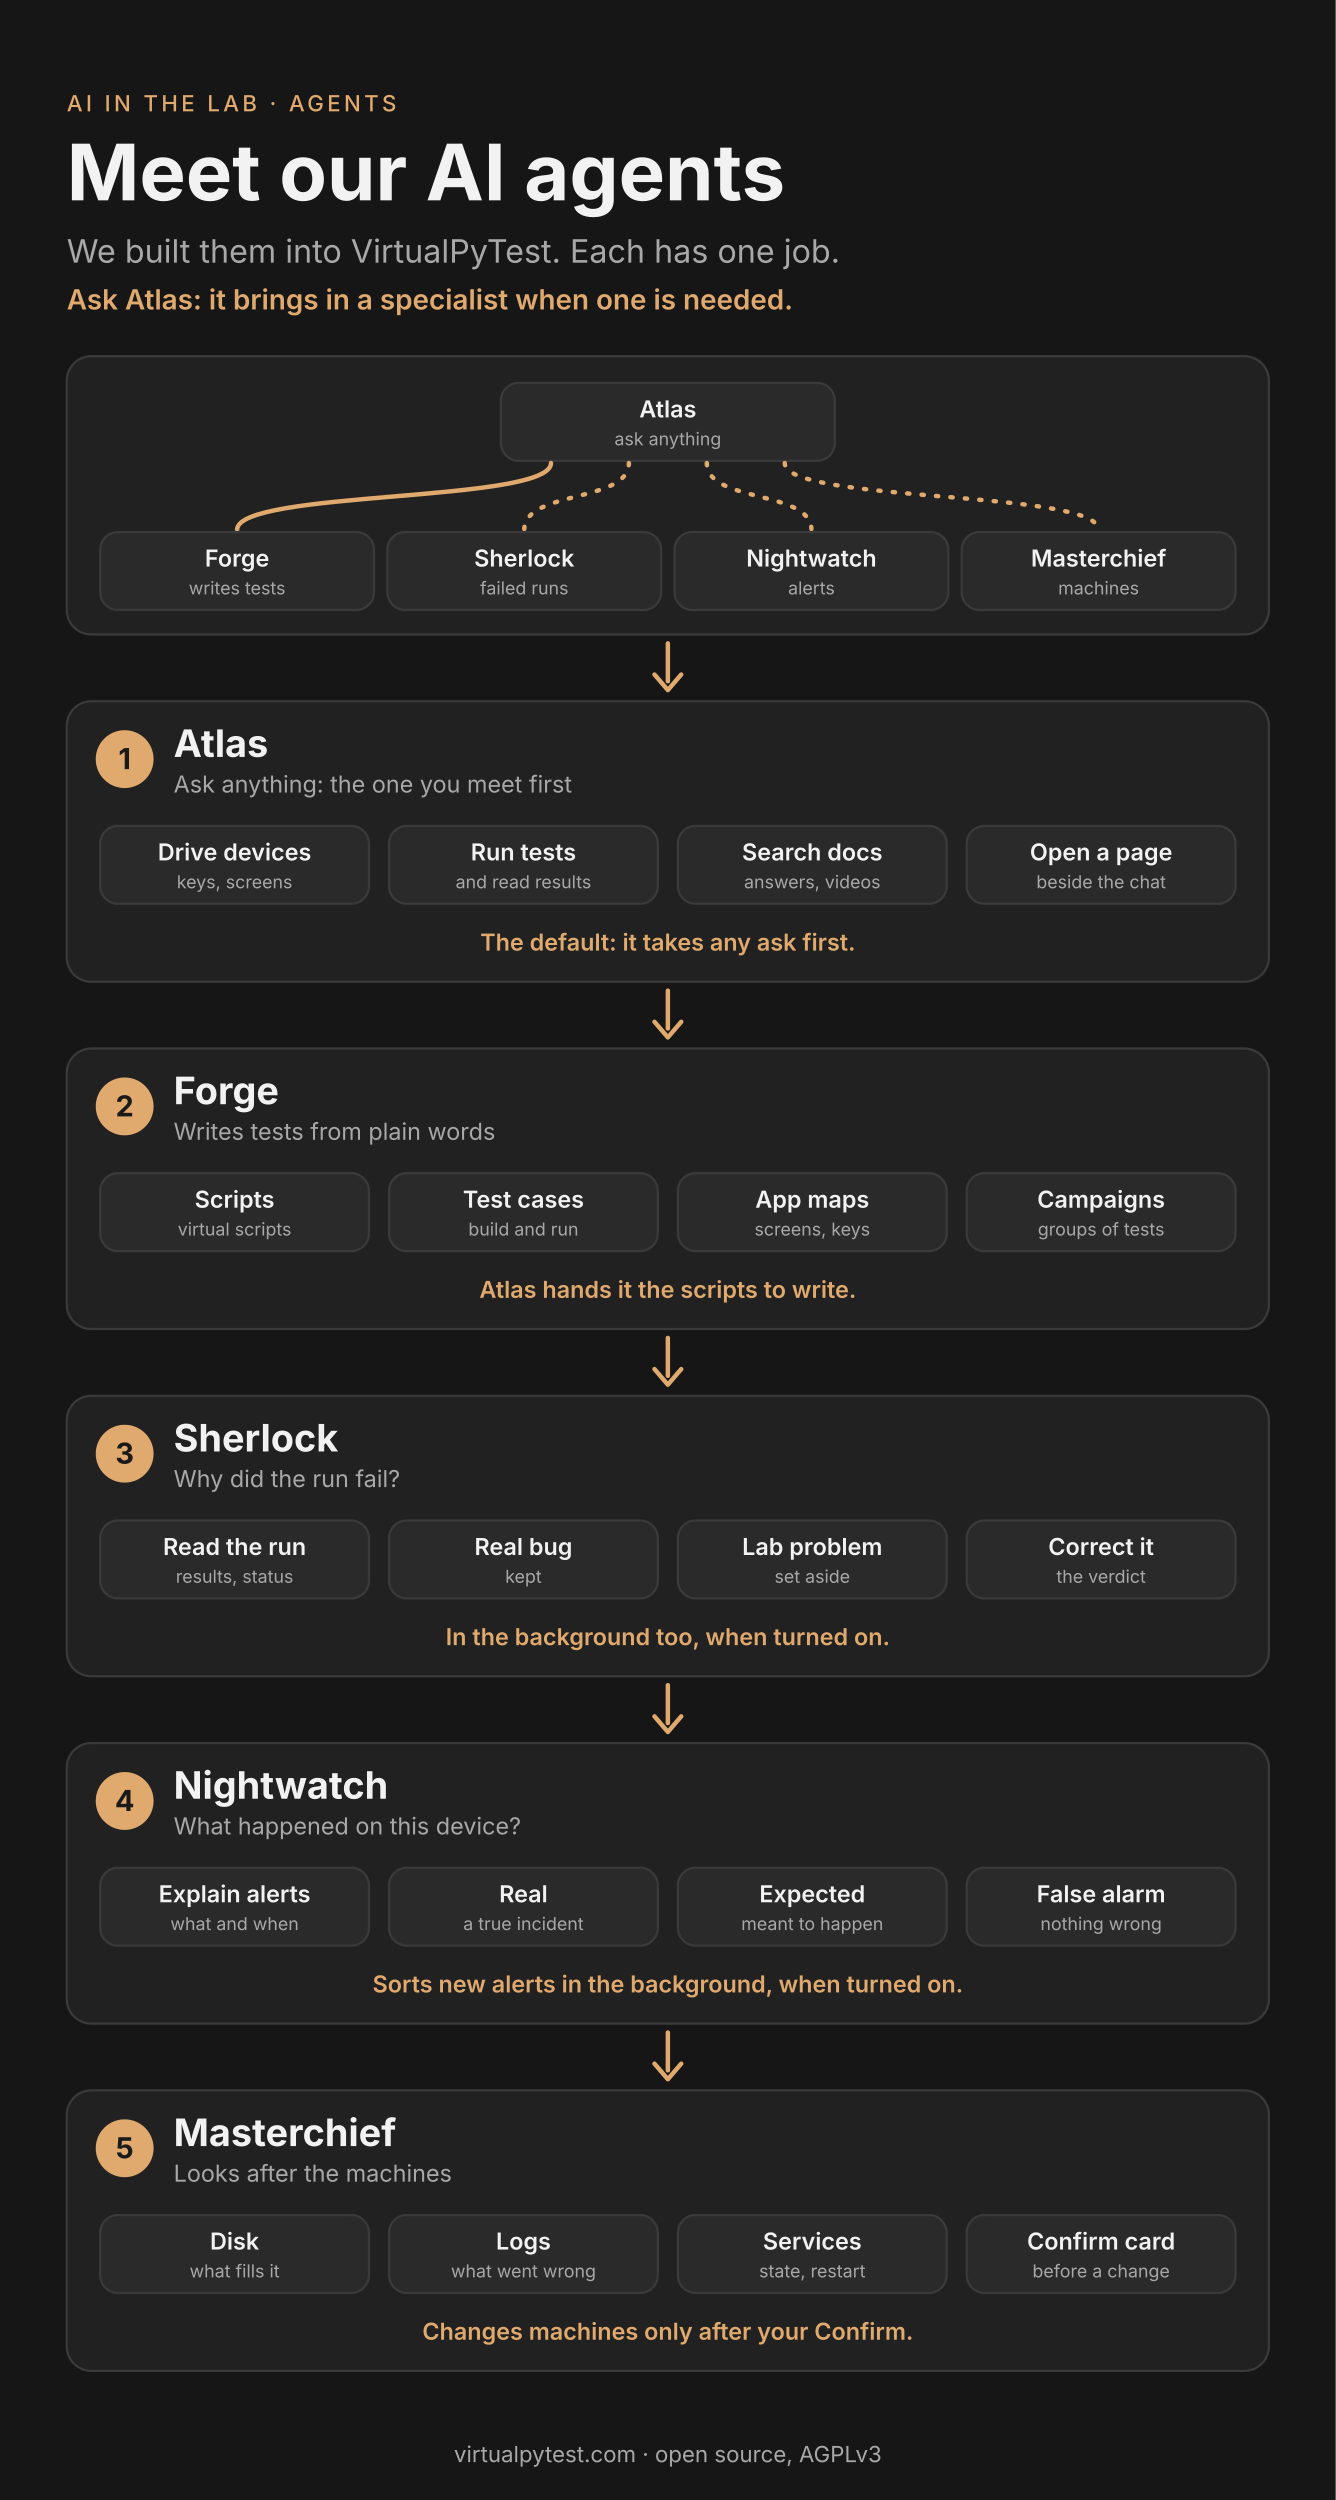
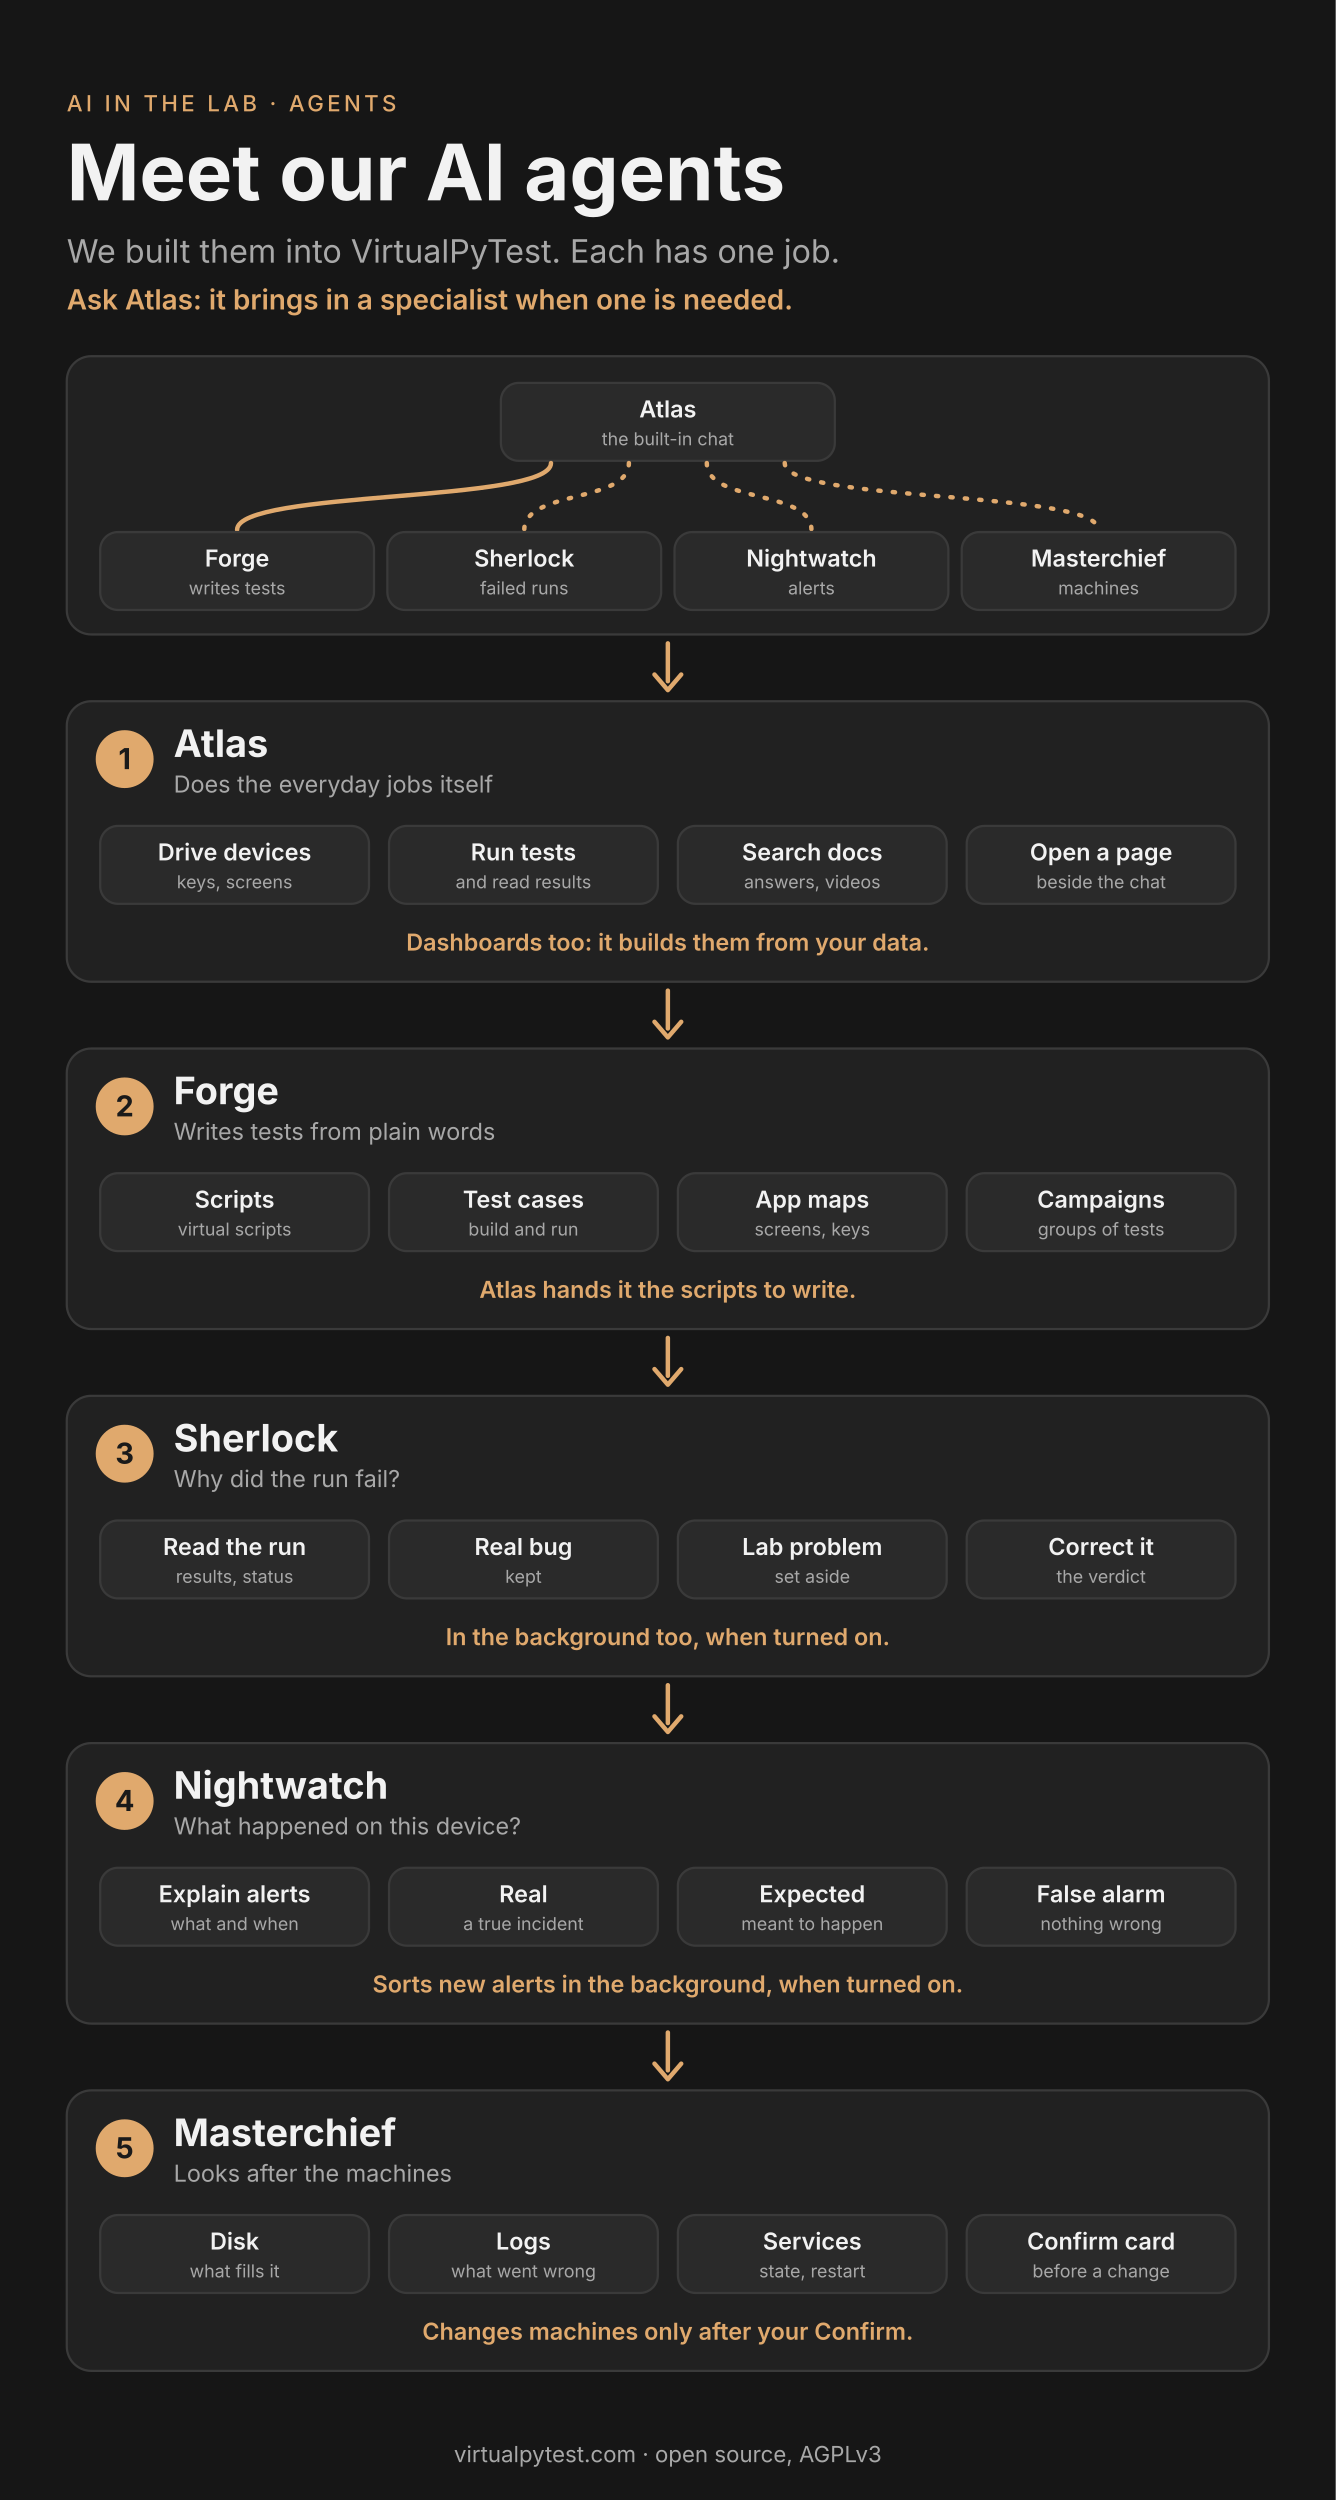
<svg xmlns="http://www.w3.org/2000/svg" viewBox="0 0 1200 2246" width="1200" height="2246" role="img">
  <rect width="1200" height="2246" fill="#161616" />
  <text x="60" y="100" font-family="Geist,Inter,system-ui,-apple-system,Segoe UI,Helvetica,Arial,sans-serif" font-size="20" font-weight="500" fill="#e0a96d" text-anchor="start" letter-spacing="3">AI IN THE LAB · AGENTS</text>
  <text x="60" y="180" font-family="Geist,Inter,system-ui,-apple-system,Segoe UI,Helvetica,Arial,sans-serif" font-size="70" font-weight="700" fill="#f2f2f2" text-anchor="start" letter-spacing="0">Meet our AI agents</text>
  <text x="60" y="236" font-family="Geist,Inter,system-ui,-apple-system,Segoe UI,Helvetica,Arial,sans-serif" font-size="29" font-weight="400" fill="#a8a8a8" text-anchor="start" letter-spacing="0">We built them into VirtualPyTest. Each has one job.</text>
  <text x="60" y="278" font-family="Geist,Inter,system-ui,-apple-system,Segoe UI,Helvetica,Arial,sans-serif" font-size="25" font-weight="600" fill="#e0a96d" text-anchor="start" letter-spacing="0">Ask Atlas: it brings in a specialist when one is needed.</text>
  <rect x="60" y="320" width="1080" height="250" rx="22" fill="#212121" stroke="#3a3a3a" stroke-width="2" />
  <rect x="450" y="344" width="300" height="70" rx="16" fill="#2a2a2a" stroke="#3a3a3a" stroke-width="2" />
  <text x="600.0" y="375" font-family="Geist,Inter,system-ui,-apple-system,Segoe UI,Helvetica,Arial,sans-serif" font-size="21" font-weight="600" fill="#f2f2f2" text-anchor="middle" letter-spacing="0">Atlas</text>
-   <text x="600.0" y="400" font-family="Geist,Inter,system-ui,-apple-system,Segoe UI,Helvetica,Arial,sans-serif" font-size="16" font-weight="400" fill="#a8a8a8" text-anchor="middle" letter-spacing="0">ask anything</text>
+   <text x="600.0" y="400" font-family="Geist,Inter,system-ui,-apple-system,Segoe UI,Helvetica,Arial,sans-serif" font-size="16" font-weight="400" fill="#a8a8a8" text-anchor="middle" letter-spacing="0">the built-in chat</text>
  <path d="M495 416C495 452 213 440 213 476" fill="none" stroke="#e0a96d" stroke-width="4" stroke-linecap="round" />
  <rect x="90" y="478" width="246" height="70" rx="16" fill="#2a2a2a" stroke="#3a3a3a" stroke-width="2" />
  <text x="213.0" y="509" font-family="Geist,Inter,system-ui,-apple-system,Segoe UI,Helvetica,Arial,sans-serif" font-size="21" font-weight="600" fill="#f2f2f2" text-anchor="middle" letter-spacing="0">Forge</text>
  <text x="213.0" y="534" font-family="Geist,Inter,system-ui,-apple-system,Segoe UI,Helvetica,Arial,sans-serif" font-size="16" font-weight="400" fill="#a8a8a8" text-anchor="middle" letter-spacing="0">writes tests</text>
  <path d="M565 416C565 452 471 440 471 476" fill="none" stroke="#e0a96d" stroke-width="4" stroke-linecap="round" stroke-dasharray="2 11" />
  <rect x="348" y="478" width="246" height="70" rx="16" fill="#2a2a2a" stroke="#3a3a3a" stroke-width="2" />
  <text x="471.0" y="509" font-family="Geist,Inter,system-ui,-apple-system,Segoe UI,Helvetica,Arial,sans-serif" font-size="21" font-weight="600" fill="#f2f2f2" text-anchor="middle" letter-spacing="0">Sherlock</text>
  <text x="471.0" y="534" font-family="Geist,Inter,system-ui,-apple-system,Segoe UI,Helvetica,Arial,sans-serif" font-size="16" font-weight="400" fill="#a8a8a8" text-anchor="middle" letter-spacing="0">failed runs</text>
  <path d="M635 416C635 452 729 440 729 476" fill="none" stroke="#e0a96d" stroke-width="4" stroke-linecap="round" stroke-dasharray="2 11" />
  <rect x="606" y="478" width="246" height="70" rx="16" fill="#2a2a2a" stroke="#3a3a3a" stroke-width="2" />
  <text x="729.0" y="509" font-family="Geist,Inter,system-ui,-apple-system,Segoe UI,Helvetica,Arial,sans-serif" font-size="21" font-weight="600" fill="#f2f2f2" text-anchor="middle" letter-spacing="0">Nightwatch</text>
  <text x="729.0" y="534" font-family="Geist,Inter,system-ui,-apple-system,Segoe UI,Helvetica,Arial,sans-serif" font-size="16" font-weight="400" fill="#a8a8a8" text-anchor="middle" letter-spacing="0">alerts</text>
  <path d="M705 416C705 452 987 440 987 476" fill="none" stroke="#e0a96d" stroke-width="4" stroke-linecap="round" stroke-dasharray="2 11" />
  <rect x="864" y="478" width="246" height="70" rx="16" fill="#2a2a2a" stroke="#3a3a3a" stroke-width="2" />
  <text x="987.0" y="509" font-family="Geist,Inter,system-ui,-apple-system,Segoe UI,Helvetica,Arial,sans-serif" font-size="21" font-weight="600" fill="#f2f2f2" text-anchor="middle" letter-spacing="0">Masterchief</text>
  <text x="987.0" y="534" font-family="Geist,Inter,system-ui,-apple-system,Segoe UI,Helvetica,Arial,sans-serif" font-size="16" font-weight="400" fill="#a8a8a8" text-anchor="middle" letter-spacing="0">machines</text>
  <path d="M600 578V612" stroke="#e0a96d" stroke-width="4" stroke-linecap="round" />
  <path d="M588 606L600 620L612 606" fill="none" stroke="#e0a96d" stroke-width="4" stroke-linecap="round" stroke-linejoin="round" />
  <rect x="60" y="630" width="1080" height="252" rx="22" fill="#212121" stroke="#3a3a3a" stroke-width="2" />
  <circle cx="112" cy="682" r="26" fill="#e0a96d" />
  <text x="112" y="691" font-family="Geist,Inter,system-ui,-apple-system,Segoe UI,Helvetica,Arial,sans-serif" font-size="26" font-weight="700" fill="#1a1a1a" text-anchor="middle" letter-spacing="0">1</text>
  <text x="156" y="680" font-family="Geist,Inter,system-ui,-apple-system,Segoe UI,Helvetica,Arial,sans-serif" font-size="34" font-weight="700" fill="#f2f2f2" text-anchor="start" letter-spacing="0">Atlas</text>
-   <text x="156" y="712" font-family="Geist,Inter,system-ui,-apple-system,Segoe UI,Helvetica,Arial,sans-serif" font-size="21" font-weight="400" fill="#a8a8a8" text-anchor="start" letter-spacing="0">Ask anything: the one you meet first</text>
+   <text x="156" y="712" font-family="Geist,Inter,system-ui,-apple-system,Segoe UI,Helvetica,Arial,sans-serif" font-size="21" font-weight="400" fill="#a8a8a8" text-anchor="start" letter-spacing="0">Does the everyday jobs itself</text>
  <rect x="90.0" y="742" width="241.5" height="70" rx="16" fill="#2a2a2a" stroke="#3a3a3a" stroke-width="2" />
  <text x="210.75" y="773" font-family="Geist,Inter,system-ui,-apple-system,Segoe UI,Helvetica,Arial,sans-serif" font-size="21" font-weight="600" fill="#f2f2f2" text-anchor="middle" letter-spacing="0">Drive devices</text>
  <text x="210.75" y="798" font-family="Geist,Inter,system-ui,-apple-system,Segoe UI,Helvetica,Arial,sans-serif" font-size="16" font-weight="400" fill="#a8a8a8" text-anchor="middle" letter-spacing="0">keys, screens</text>
  <rect x="349.5" y="742" width="241.5" height="70" rx="16" fill="#2a2a2a" stroke="#3a3a3a" stroke-width="2" />
  <text x="470.25" y="773" font-family="Geist,Inter,system-ui,-apple-system,Segoe UI,Helvetica,Arial,sans-serif" font-size="21" font-weight="600" fill="#f2f2f2" text-anchor="middle" letter-spacing="0">Run tests</text>
  <text x="470.25" y="798" font-family="Geist,Inter,system-ui,-apple-system,Segoe UI,Helvetica,Arial,sans-serif" font-size="16" font-weight="400" fill="#a8a8a8" text-anchor="middle" letter-spacing="0">and read results</text>
  <rect x="609.0" y="742" width="241.5" height="70" rx="16" fill="#2a2a2a" stroke="#3a3a3a" stroke-width="2" />
  <text x="729.75" y="773" font-family="Geist,Inter,system-ui,-apple-system,Segoe UI,Helvetica,Arial,sans-serif" font-size="21" font-weight="600" fill="#f2f2f2" text-anchor="middle" letter-spacing="0">Search docs</text>
  <text x="729.75" y="798" font-family="Geist,Inter,system-ui,-apple-system,Segoe UI,Helvetica,Arial,sans-serif" font-size="16" font-weight="400" fill="#a8a8a8" text-anchor="middle" letter-spacing="0">answers, videos</text>
  <rect x="868.5" y="742" width="241.5" height="70" rx="16" fill="#2a2a2a" stroke="#3a3a3a" stroke-width="2" />
  <text x="989.25" y="773" font-family="Geist,Inter,system-ui,-apple-system,Segoe UI,Helvetica,Arial,sans-serif" font-size="21" font-weight="600" fill="#f2f2f2" text-anchor="middle" letter-spacing="0">Open a page</text>
  <text x="989.25" y="798" font-family="Geist,Inter,system-ui,-apple-system,Segoe UI,Helvetica,Arial,sans-serif" font-size="16" font-weight="400" fill="#a8a8a8" text-anchor="middle" letter-spacing="0">beside the chat</text>
-   <text x="600" y="854" font-family="Geist,Inter,system-ui,-apple-system,Segoe UI,Helvetica,Arial,sans-serif" font-size="21" font-weight="600" fill="#e0a96d" text-anchor="middle" letter-spacing="0">The default: it takes any ask first.</text>
+   <text x="600" y="854" font-family="Geist,Inter,system-ui,-apple-system,Segoe UI,Helvetica,Arial,sans-serif" font-size="21" font-weight="600" fill="#e0a96d" text-anchor="middle" letter-spacing="0">Dashboards too: it builds them from your data.</text>
  <path d="M600 890V924" stroke="#e0a96d" stroke-width="4" stroke-linecap="round" />
  <path d="M588 918L600 932L612 918" fill="none" stroke="#e0a96d" stroke-width="4" stroke-linecap="round" stroke-linejoin="round" />
  <rect x="60" y="942" width="1080" height="252" rx="22" fill="#212121" stroke="#3a3a3a" stroke-width="2" />
  <circle cx="112" cy="994" r="26" fill="#e0a96d" />
  <text x="112" y="1003" font-family="Geist,Inter,system-ui,-apple-system,Segoe UI,Helvetica,Arial,sans-serif" font-size="26" font-weight="700" fill="#1a1a1a" text-anchor="middle" letter-spacing="0">2</text>
  <text x="156" y="992" font-family="Geist,Inter,system-ui,-apple-system,Segoe UI,Helvetica,Arial,sans-serif" font-size="34" font-weight="700" fill="#f2f2f2" text-anchor="start" letter-spacing="0">Forge</text>
  <text x="156" y="1024" font-family="Geist,Inter,system-ui,-apple-system,Segoe UI,Helvetica,Arial,sans-serif" font-size="21" font-weight="400" fill="#a8a8a8" text-anchor="start" letter-spacing="0">Writes tests from plain words</text>
  <rect x="90.0" y="1054" width="241.5" height="70" rx="16" fill="#2a2a2a" stroke="#3a3a3a" stroke-width="2" />
  <text x="210.75" y="1085" font-family="Geist,Inter,system-ui,-apple-system,Segoe UI,Helvetica,Arial,sans-serif" font-size="21" font-weight="600" fill="#f2f2f2" text-anchor="middle" letter-spacing="0">Scripts</text>
  <text x="210.75" y="1110" font-family="Geist,Inter,system-ui,-apple-system,Segoe UI,Helvetica,Arial,sans-serif" font-size="16" font-weight="400" fill="#a8a8a8" text-anchor="middle" letter-spacing="0">virtual scripts</text>
  <rect x="349.5" y="1054" width="241.5" height="70" rx="16" fill="#2a2a2a" stroke="#3a3a3a" stroke-width="2" />
  <text x="470.25" y="1085" font-family="Geist,Inter,system-ui,-apple-system,Segoe UI,Helvetica,Arial,sans-serif" font-size="21" font-weight="600" fill="#f2f2f2" text-anchor="middle" letter-spacing="0">Test cases</text>
  <text x="470.25" y="1110" font-family="Geist,Inter,system-ui,-apple-system,Segoe UI,Helvetica,Arial,sans-serif" font-size="16" font-weight="400" fill="#a8a8a8" text-anchor="middle" letter-spacing="0">build and run</text>
  <rect x="609.0" y="1054" width="241.5" height="70" rx="16" fill="#2a2a2a" stroke="#3a3a3a" stroke-width="2" />
  <text x="729.75" y="1085" font-family="Geist,Inter,system-ui,-apple-system,Segoe UI,Helvetica,Arial,sans-serif" font-size="21" font-weight="600" fill="#f2f2f2" text-anchor="middle" letter-spacing="0">App maps</text>
  <text x="729.75" y="1110" font-family="Geist,Inter,system-ui,-apple-system,Segoe UI,Helvetica,Arial,sans-serif" font-size="16" font-weight="400" fill="#a8a8a8" text-anchor="middle" letter-spacing="0">screens, keys</text>
  <rect x="868.5" y="1054" width="241.5" height="70" rx="16" fill="#2a2a2a" stroke="#3a3a3a" stroke-width="2" />
  <text x="989.25" y="1085" font-family="Geist,Inter,system-ui,-apple-system,Segoe UI,Helvetica,Arial,sans-serif" font-size="21" font-weight="600" fill="#f2f2f2" text-anchor="middle" letter-spacing="0">Campaigns</text>
  <text x="989.25" y="1110" font-family="Geist,Inter,system-ui,-apple-system,Segoe UI,Helvetica,Arial,sans-serif" font-size="16" font-weight="400" fill="#a8a8a8" text-anchor="middle" letter-spacing="0">groups of tests</text>
  <text x="600" y="1166" font-family="Geist,Inter,system-ui,-apple-system,Segoe UI,Helvetica,Arial,sans-serif" font-size="21" font-weight="600" fill="#e0a96d" text-anchor="middle" letter-spacing="0">Atlas hands it the scripts to write.</text>
  <path d="M600 1202V1236" stroke="#e0a96d" stroke-width="4" stroke-linecap="round" />
  <path d="M588 1230L600 1244L612 1230" fill="none" stroke="#e0a96d" stroke-width="4" stroke-linecap="round" stroke-linejoin="round" />
  <rect x="60" y="1254" width="1080" height="252" rx="22" fill="#212121" stroke="#3a3a3a" stroke-width="2" />
  <circle cx="112" cy="1306" r="26" fill="#e0a96d" />
  <text x="112" y="1315" font-family="Geist,Inter,system-ui,-apple-system,Segoe UI,Helvetica,Arial,sans-serif" font-size="26" font-weight="700" fill="#1a1a1a" text-anchor="middle" letter-spacing="0">3</text>
  <text x="156" y="1304" font-family="Geist,Inter,system-ui,-apple-system,Segoe UI,Helvetica,Arial,sans-serif" font-size="34" font-weight="700" fill="#f2f2f2" text-anchor="start" letter-spacing="0">Sherlock</text>
  <text x="156" y="1336" font-family="Geist,Inter,system-ui,-apple-system,Segoe UI,Helvetica,Arial,sans-serif" font-size="21" font-weight="400" fill="#a8a8a8" text-anchor="start" letter-spacing="0">Why did the run fail?</text>
  <rect x="90.0" y="1366" width="241.5" height="70" rx="16" fill="#2a2a2a" stroke="#3a3a3a" stroke-width="2" />
  <text x="210.75" y="1397" font-family="Geist,Inter,system-ui,-apple-system,Segoe UI,Helvetica,Arial,sans-serif" font-size="21" font-weight="600" fill="#f2f2f2" text-anchor="middle" letter-spacing="0">Read the run</text>
  <text x="210.75" y="1422" font-family="Geist,Inter,system-ui,-apple-system,Segoe UI,Helvetica,Arial,sans-serif" font-size="16" font-weight="400" fill="#a8a8a8" text-anchor="middle" letter-spacing="0">results, status</text>
  <rect x="349.5" y="1366" width="241.5" height="70" rx="16" fill="#2a2a2a" stroke="#3a3a3a" stroke-width="2" />
  <text x="470.25" y="1397" font-family="Geist,Inter,system-ui,-apple-system,Segoe UI,Helvetica,Arial,sans-serif" font-size="21" font-weight="600" fill="#f2f2f2" text-anchor="middle" letter-spacing="0">Real bug</text>
  <text x="470.25" y="1422" font-family="Geist,Inter,system-ui,-apple-system,Segoe UI,Helvetica,Arial,sans-serif" font-size="16" font-weight="400" fill="#a8a8a8" text-anchor="middle" letter-spacing="0">kept</text>
  <rect x="609.0" y="1366" width="241.5" height="70" rx="16" fill="#2a2a2a" stroke="#3a3a3a" stroke-width="2" />
  <text x="729.75" y="1397" font-family="Geist,Inter,system-ui,-apple-system,Segoe UI,Helvetica,Arial,sans-serif" font-size="21" font-weight="600" fill="#f2f2f2" text-anchor="middle" letter-spacing="0">Lab problem</text>
  <text x="729.75" y="1422" font-family="Geist,Inter,system-ui,-apple-system,Segoe UI,Helvetica,Arial,sans-serif" font-size="16" font-weight="400" fill="#a8a8a8" text-anchor="middle" letter-spacing="0">set aside</text>
  <rect x="868.5" y="1366" width="241.5" height="70" rx="16" fill="#2a2a2a" stroke="#3a3a3a" stroke-width="2" />
  <text x="989.25" y="1397" font-family="Geist,Inter,system-ui,-apple-system,Segoe UI,Helvetica,Arial,sans-serif" font-size="21" font-weight="600" fill="#f2f2f2" text-anchor="middle" letter-spacing="0">Correct it</text>
  <text x="989.25" y="1422" font-family="Geist,Inter,system-ui,-apple-system,Segoe UI,Helvetica,Arial,sans-serif" font-size="16" font-weight="400" fill="#a8a8a8" text-anchor="middle" letter-spacing="0">the verdict</text>
  <text x="600" y="1478" font-family="Geist,Inter,system-ui,-apple-system,Segoe UI,Helvetica,Arial,sans-serif" font-size="21" font-weight="600" fill="#e0a96d" text-anchor="middle" letter-spacing="0">In the background too, when turned on.</text>
  <path d="M600 1514V1548" stroke="#e0a96d" stroke-width="4" stroke-linecap="round" />
  <path d="M588 1542L600 1556L612 1542" fill="none" stroke="#e0a96d" stroke-width="4" stroke-linecap="round" stroke-linejoin="round" />
  <rect x="60" y="1566" width="1080" height="252" rx="22" fill="#212121" stroke="#3a3a3a" stroke-width="2" />
  <circle cx="112" cy="1618" r="26" fill="#e0a96d" />
  <text x="112" y="1627" font-family="Geist,Inter,system-ui,-apple-system,Segoe UI,Helvetica,Arial,sans-serif" font-size="26" font-weight="700" fill="#1a1a1a" text-anchor="middle" letter-spacing="0">4</text>
  <text x="156" y="1616" font-family="Geist,Inter,system-ui,-apple-system,Segoe UI,Helvetica,Arial,sans-serif" font-size="34" font-weight="700" fill="#f2f2f2" text-anchor="start" letter-spacing="0">Nightwatch</text>
  <text x="156" y="1648" font-family="Geist,Inter,system-ui,-apple-system,Segoe UI,Helvetica,Arial,sans-serif" font-size="21" font-weight="400" fill="#a8a8a8" text-anchor="start" letter-spacing="0">What happened on this device?</text>
  <rect x="90.0" y="1678" width="241.5" height="70" rx="16" fill="#2a2a2a" stroke="#3a3a3a" stroke-width="2" />
  <text x="210.75" y="1709" font-family="Geist,Inter,system-ui,-apple-system,Segoe UI,Helvetica,Arial,sans-serif" font-size="21" font-weight="600" fill="#f2f2f2" text-anchor="middle" letter-spacing="0">Explain alerts</text>
  <text x="210.75" y="1734" font-family="Geist,Inter,system-ui,-apple-system,Segoe UI,Helvetica,Arial,sans-serif" font-size="16" font-weight="400" fill="#a8a8a8" text-anchor="middle" letter-spacing="0">what and when</text>
  <rect x="349.5" y="1678" width="241.5" height="70" rx="16" fill="#2a2a2a" stroke="#3a3a3a" stroke-width="2" />
  <text x="470.25" y="1709" font-family="Geist,Inter,system-ui,-apple-system,Segoe UI,Helvetica,Arial,sans-serif" font-size="21" font-weight="600" fill="#f2f2f2" text-anchor="middle" letter-spacing="0">Real</text>
  <text x="470.25" y="1734" font-family="Geist,Inter,system-ui,-apple-system,Segoe UI,Helvetica,Arial,sans-serif" font-size="16" font-weight="400" fill="#a8a8a8" text-anchor="middle" letter-spacing="0">a true incident</text>
  <rect x="609.0" y="1678" width="241.5" height="70" rx="16" fill="#2a2a2a" stroke="#3a3a3a" stroke-width="2" />
  <text x="729.75" y="1709" font-family="Geist,Inter,system-ui,-apple-system,Segoe UI,Helvetica,Arial,sans-serif" font-size="21" font-weight="600" fill="#f2f2f2" text-anchor="middle" letter-spacing="0">Expected</text>
  <text x="729.75" y="1734" font-family="Geist,Inter,system-ui,-apple-system,Segoe UI,Helvetica,Arial,sans-serif" font-size="16" font-weight="400" fill="#a8a8a8" text-anchor="middle" letter-spacing="0">meant to happen</text>
  <rect x="868.5" y="1678" width="241.5" height="70" rx="16" fill="#2a2a2a" stroke="#3a3a3a" stroke-width="2" />
  <text x="989.25" y="1709" font-family="Geist,Inter,system-ui,-apple-system,Segoe UI,Helvetica,Arial,sans-serif" font-size="21" font-weight="600" fill="#f2f2f2" text-anchor="middle" letter-spacing="0">False alarm</text>
  <text x="989.25" y="1734" font-family="Geist,Inter,system-ui,-apple-system,Segoe UI,Helvetica,Arial,sans-serif" font-size="16" font-weight="400" fill="#a8a8a8" text-anchor="middle" letter-spacing="0">nothing wrong</text>
  <text x="600" y="1790" font-family="Geist,Inter,system-ui,-apple-system,Segoe UI,Helvetica,Arial,sans-serif" font-size="21" font-weight="600" fill="#e0a96d" text-anchor="middle" letter-spacing="0">Sorts new alerts in the background, when turned on.</text>
  <path d="M600 1826V1860" stroke="#e0a96d" stroke-width="4" stroke-linecap="round" />
  <path d="M588 1854L600 1868L612 1854" fill="none" stroke="#e0a96d" stroke-width="4" stroke-linecap="round" stroke-linejoin="round" />
  <rect x="60" y="1878" width="1080" height="252" rx="22" fill="#212121" stroke="#3a3a3a" stroke-width="2" />
  <circle cx="112" cy="1930" r="26" fill="#e0a96d" />
  <text x="112" y="1939" font-family="Geist,Inter,system-ui,-apple-system,Segoe UI,Helvetica,Arial,sans-serif" font-size="26" font-weight="700" fill="#1a1a1a" text-anchor="middle" letter-spacing="0">5</text>
  <text x="156" y="1928" font-family="Geist,Inter,system-ui,-apple-system,Segoe UI,Helvetica,Arial,sans-serif" font-size="34" font-weight="700" fill="#f2f2f2" text-anchor="start" letter-spacing="0">Masterchief</text>
  <text x="156" y="1960" font-family="Geist,Inter,system-ui,-apple-system,Segoe UI,Helvetica,Arial,sans-serif" font-size="21" font-weight="400" fill="#a8a8a8" text-anchor="start" letter-spacing="0">Looks after the machines</text>
  <rect x="90.0" y="1990" width="241.5" height="70" rx="16" fill="#2a2a2a" stroke="#3a3a3a" stroke-width="2" />
  <text x="210.75" y="2021" font-family="Geist,Inter,system-ui,-apple-system,Segoe UI,Helvetica,Arial,sans-serif" font-size="21" font-weight="600" fill="#f2f2f2" text-anchor="middle" letter-spacing="0">Disk</text>
  <text x="210.75" y="2046" font-family="Geist,Inter,system-ui,-apple-system,Segoe UI,Helvetica,Arial,sans-serif" font-size="16" font-weight="400" fill="#a8a8a8" text-anchor="middle" letter-spacing="0">what fills it</text>
  <rect x="349.5" y="1990" width="241.5" height="70" rx="16" fill="#2a2a2a" stroke="#3a3a3a" stroke-width="2" />
  <text x="470.25" y="2021" font-family="Geist,Inter,system-ui,-apple-system,Segoe UI,Helvetica,Arial,sans-serif" font-size="21" font-weight="600" fill="#f2f2f2" text-anchor="middle" letter-spacing="0">Logs</text>
  <text x="470.25" y="2046" font-family="Geist,Inter,system-ui,-apple-system,Segoe UI,Helvetica,Arial,sans-serif" font-size="16" font-weight="400" fill="#a8a8a8" text-anchor="middle" letter-spacing="0">what went wrong</text>
  <rect x="609.0" y="1990" width="241.5" height="70" rx="16" fill="#2a2a2a" stroke="#3a3a3a" stroke-width="2" />
  <text x="729.75" y="2021" font-family="Geist,Inter,system-ui,-apple-system,Segoe UI,Helvetica,Arial,sans-serif" font-size="21" font-weight="600" fill="#f2f2f2" text-anchor="middle" letter-spacing="0">Services</text>
  <text x="729.75" y="2046" font-family="Geist,Inter,system-ui,-apple-system,Segoe UI,Helvetica,Arial,sans-serif" font-size="16" font-weight="400" fill="#a8a8a8" text-anchor="middle" letter-spacing="0">state, restart</text>
  <rect x="868.5" y="1990" width="241.5" height="70" rx="16" fill="#2a2a2a" stroke="#3a3a3a" stroke-width="2" />
  <text x="989.25" y="2021" font-family="Geist,Inter,system-ui,-apple-system,Segoe UI,Helvetica,Arial,sans-serif" font-size="21" font-weight="600" fill="#f2f2f2" text-anchor="middle" letter-spacing="0">Confirm card</text>
  <text x="989.25" y="2046" font-family="Geist,Inter,system-ui,-apple-system,Segoe UI,Helvetica,Arial,sans-serif" font-size="16" font-weight="400" fill="#a8a8a8" text-anchor="middle" letter-spacing="0">before a change</text>
  <text x="600" y="2102" font-family="Geist,Inter,system-ui,-apple-system,Segoe UI,Helvetica,Arial,sans-serif" font-size="21" font-weight="600" fill="#e0a96d" text-anchor="middle" letter-spacing="0">Changes machines only after your Confirm.</text>
  <text x="600" y="2212" font-family="Geist,Inter,system-ui,-apple-system,Segoe UI,Helvetica,Arial,sans-serif" font-size="20" font-weight="400" fill="#a8a8a8" text-anchor="middle" letter-spacing="0">virtualpytest.com · open source, AGPLv3</text>
</svg>
